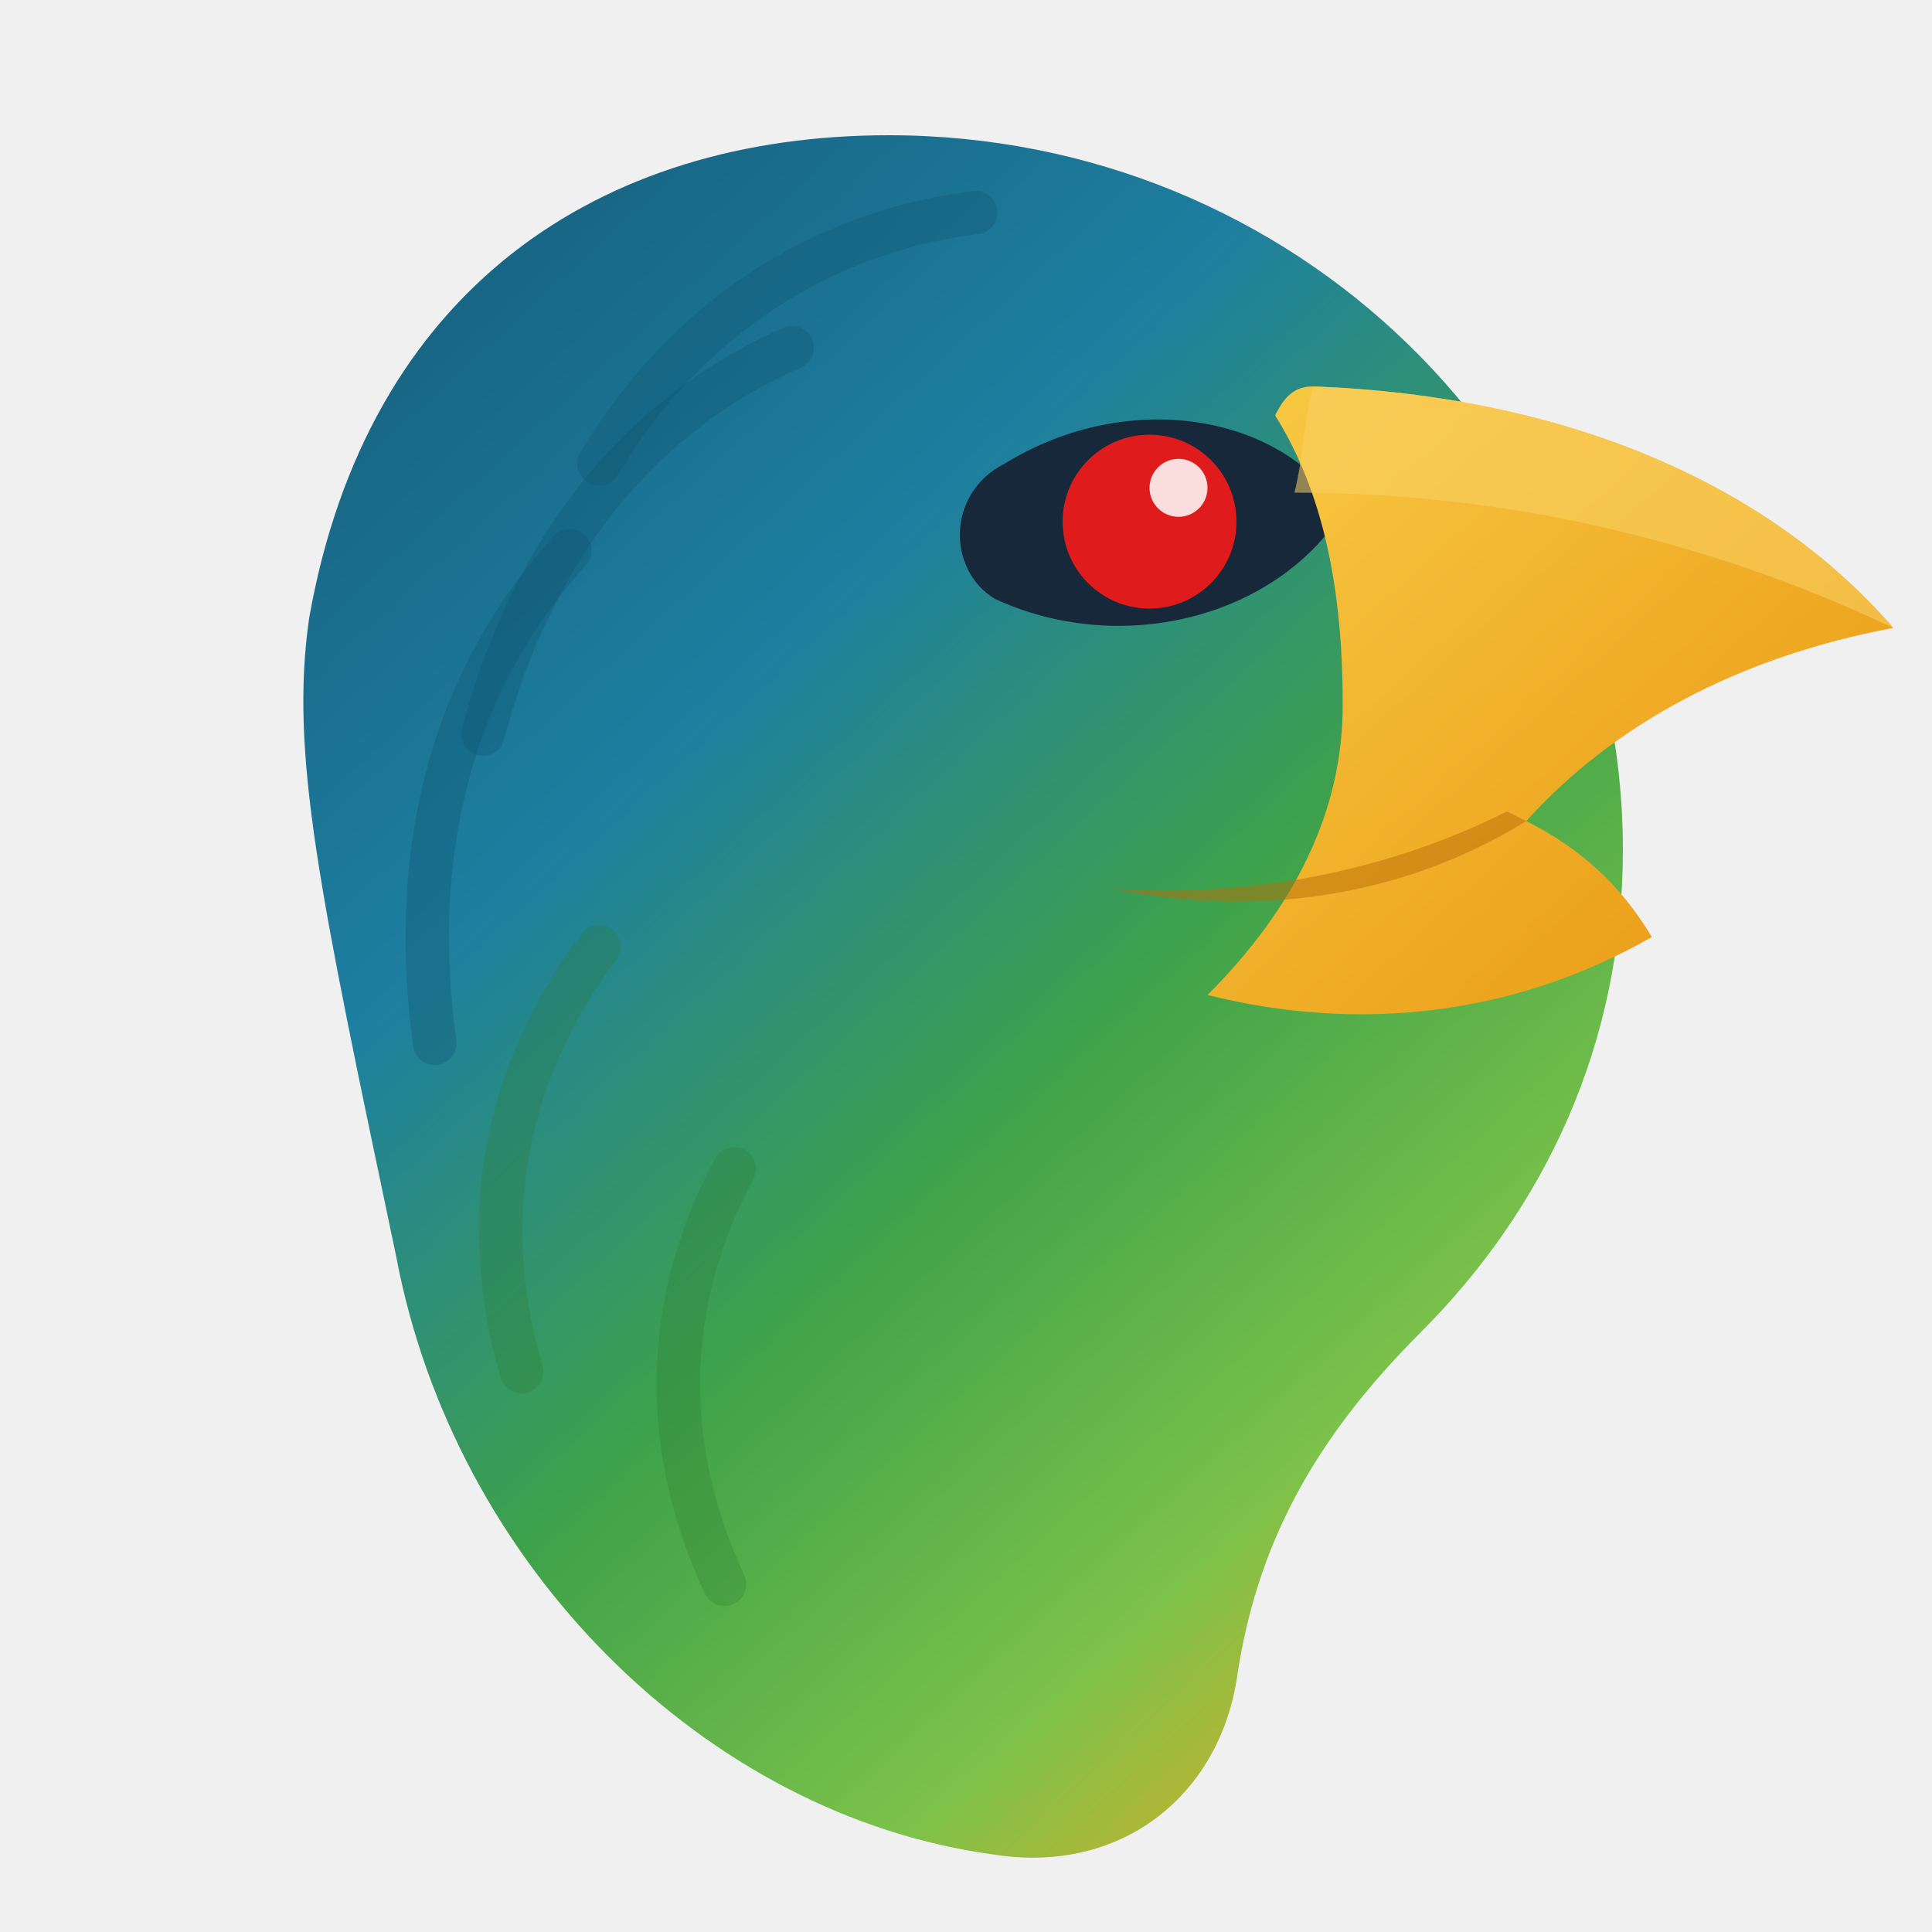
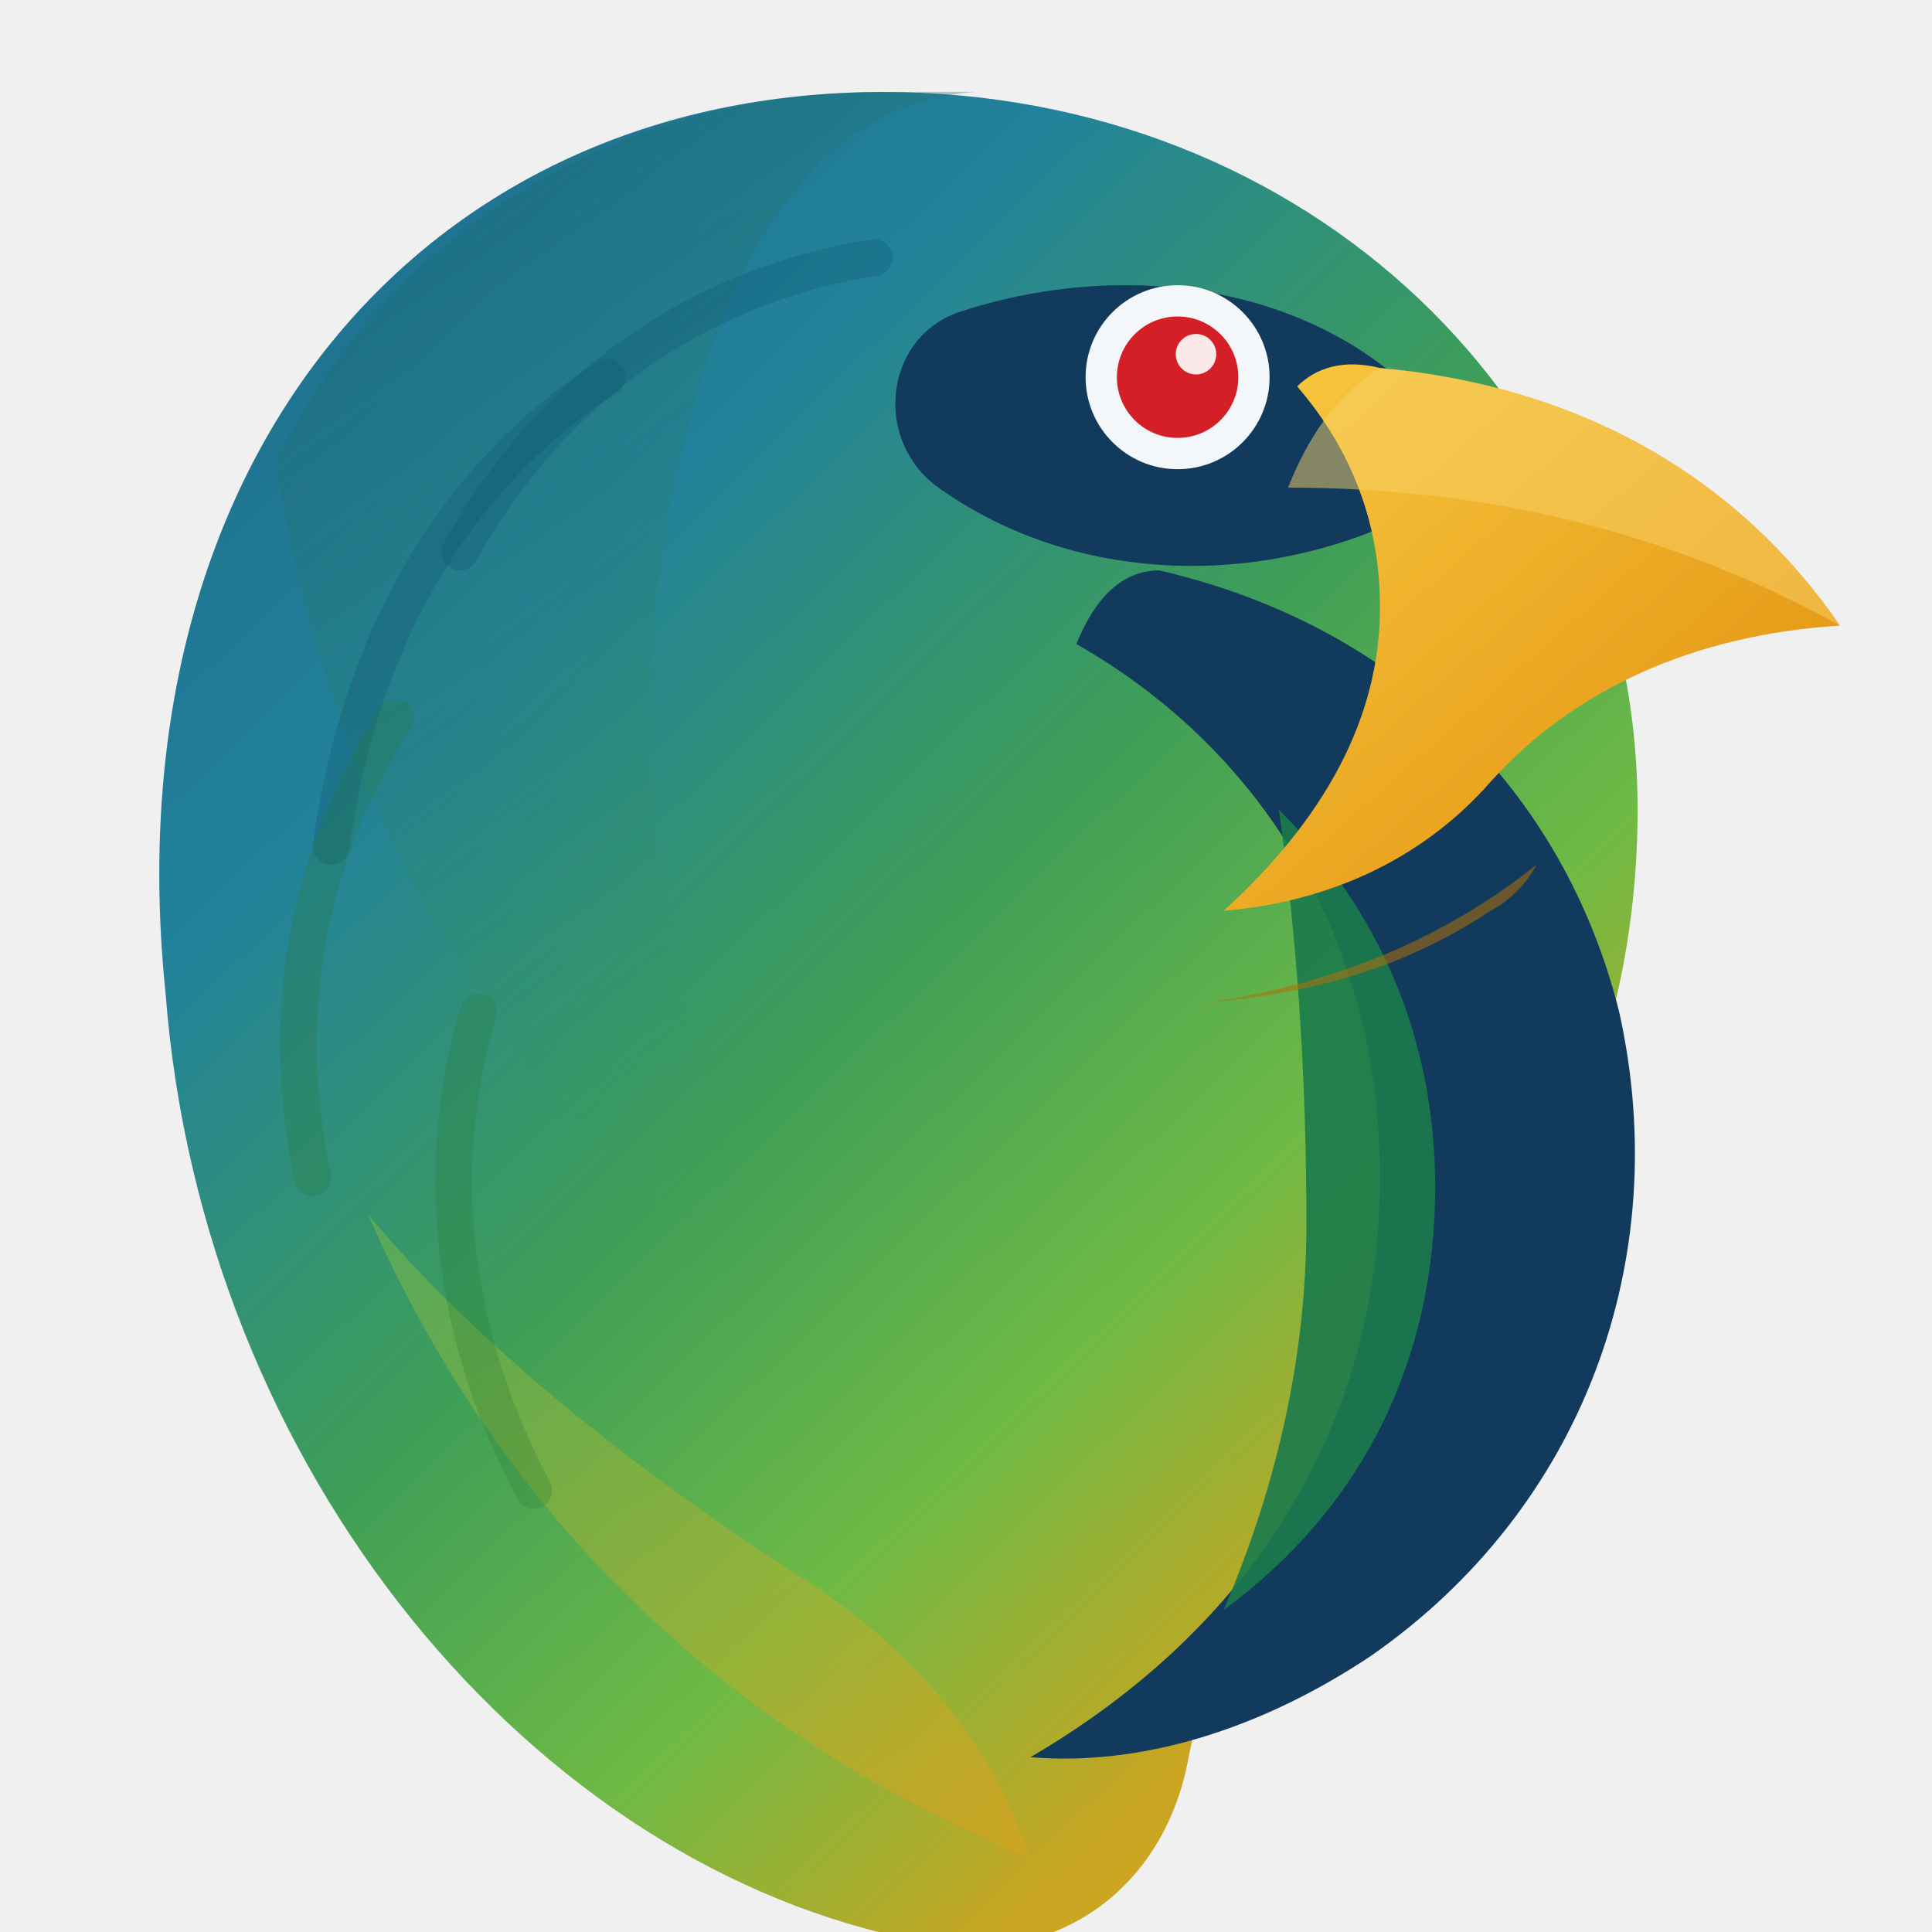
- <svg xmlns="http://www.w3.org/2000/svg" viewBox="0 0 200 200" role="img" aria-label="AKR">
+ <svg xmlns="http://www.w3.org/2000/svg" viewBox="0 0 210 210" role="img" aria-label="AKR">
  <defs>
-     <linearGradient id="akr-plume" x1="0.15" y1="0" x2="0.85" y2="1">
-       <stop offset="0" stop-color="#17607F" />
-       <stop offset="0.30" stop-color="#1E7FA0" />
-       <stop offset="0.56" stop-color="#3FA24A" />
-       <stop offset="0.80" stop-color="#7CC24A" />
-       <stop offset="1" stop-color="#F0A81E" />
+     <linearGradient id="akrPlume" x1="0.12" y1="0.02" x2="0.86" y2="0.98">
+       <stop offset="0" stop-color="#1E6E8C" />
+       <stop offset="0.24" stop-color="#22829B" />
+       <stop offset="0.48" stop-color="#3E9E58" />
+       <stop offset="0.68" stop-color="#6FBA45" />
+       <stop offset="0.86" stop-color="#C9A521" />
+       <stop offset="1" stop-color="#E0A21E" />
    </linearGradient>
-     <linearGradient id="akr-beak" x1="0" y1="0" x2="1" y2="1">
-       <stop offset="0" stop-color="#F9CB45" />
-       <stop offset="1" stop-color="#E8940F" />
+     <linearGradient id="akrSweepA" x1="0" y1="0" x2="0.4" y2="1">
+       <stop offset="0" stop-color="#16607E" />
+       <stop offset="1" stop-color="#3E9E58" stop-opacity="0" />
+     </linearGradient>
+     <linearGradient id="akrSweepB" x1="0" y1="0" x2="0.6" y2="1">
+       <stop offset="0" stop-color="#7FC24A" />
+       <stop offset="1" stop-color="#E0A21E" />
+     </linearGradient>
+     <linearGradient id="akrBeak" x1="0" y1="0" x2="1" y2="1">
+       <stop offset="0" stop-color="#F8C93F" />
+       <stop offset="1" stop-color="#E08C0C" />
    </linearGradient>
  </defs>
-   <path d="M92 14c42 0 76 33 76 74 0 20-8 37-21 50-11 11-17 22-19 36-2 12-12 20-25 18            -30-4-56-30-62-62C33 92 30 78 32 64 38 30 62 14 92 14Z" fill="url(#akr-plume)" />
-   <path d="M118 74c14 4 26 12 33 24-13 2-24 8-31 18-8 11-13 24-14 38-9-10-13-23-12-37            1-18 10-33 24-43Z" fill="#F3F7FA" fill-opacity="0" />
-   <g fill="none" stroke="#0F5570" stroke-opacity=".34" stroke-width="4.5" stroke-linecap="round">
-     <path d="M62 48c9-15 23-24 39-26" />
-     <path d="M50 76c5-19 16-33 32-40" />
-     <path d="M45 108c-3-22 3-39 14-51" />
+   <path d="M96 10c46 0 82 34 82 78 0 24-9 45-25 61-13 13-21 27-24 43-3 14-15 22-29 19            C58 203 22 160 18 108 12 50 46 10 96 10Z" fill="url(#akrPlume)" />
+   <path d="M96 10c-30 0-54 16-66 40 6 40 26 72 58 94-18-34-22-68-12-102 6-20 16-31 30-32Z" fill="url(#akrSweepA)" opacity=".55" />
+   <path d="M40 132c14 32 38 56 72 70-4-12-12-22-24-30-22-14-38-28-48-40Z" fill="url(#akrSweepB)" opacity=".45" />
+   <g fill="none" stroke="#0E5570" stroke-opacity=".30" stroke-width="4" stroke-linecap="round">
+     <path d="M50 60c10-18 26-29 45-32" />
+     <path d="M36 92c3-22 13-40 30-51" />
  </g>
-   <g fill="none" stroke="#2C7A2F" stroke-opacity=".28" stroke-width="4.5" stroke-linecap="round">
-     <path d="M54 142c-5-17-1-32 8-44" />
-     <path d="M75 164c-7-15-6-30 1-43" />
+   <g fill="none" stroke="#2A7A33" stroke-opacity=".26" stroke-width="4" stroke-linecap="round">
+     <path d="M34 128c-4-19 0-36 9-50" />
+     <path d="M58 162c-9-17-11-35-6-52" />
  </g>
-   <path d="M104 48c13-8 29-5 35 5-7 11-23 15-36 9-5-3-5-11 1-14Z" fill="#16283A" />
-   <circle cx="119" cy="54" r="9" fill="#E01B1B" />
-   <circle cx="122" cy="50.5" r="3" fill="#fff" fill-opacity=".85" />
-   <path d="M136 40c26 1 47 10 60 25-16 3-29 10-38 20 6 3 10 7 13 12-14 8-30 10-46 6            9-9 14-19 14-30 0-12-2-22-7-30 1-2 2-3 4-3Z" fill="url(#akr-beak)" />
-   <path d="M158 85c-13 8-28 10-43 7 15 1 29-2 41-8Z" fill="#B86F08" fill-opacity=".5" />
-   <path d="M136 40c26 1 47 10 60 25-19-9-40-14-62-14 1-4 1-8 2-11Z" fill="#F9D264" fill-opacity=".55" />
+   <path d="M126 62c26 6 44 24 50 48 6 27-4 54-27 70-12 8-25 12-37 11 24-14 38-36 38-63            0-25-12-46-33-58 2-5 5-8 9-8Z" fill="#123A5C" />
+   <path d="M139 88c11 11 17 25 17 41 0 19-8 35-23 46 6-14 9-28 9-42 0-16-1-31-3-45Z" fill="#1B7A4B" opacity=".9" />
+   <path d="M104 34c18-6 38-3 50 9 5 5 4 11-3 14-16 7-35 6-49-4-7-5-6-16 2-19Z" fill="#123A5C" />
+   <circle cx="128" cy="41" r="10" fill="#F4F7FA" />
+   <circle cx="128" cy="41" r="6.6" fill="#D51F26" />
+   <circle cx="130" cy="38.5" r="2.2" fill="#fff" fill-opacity=".9" />
+   <path d="M150 40c22 2 39 12 50 28-16 1-29 7-38 17-7 8-17 13-29 14 11-10 17-21 17-33            0-9-3-17-9-24 2-2 5-3 9-2Z" fill="url(#akrBeak)" />
+   <path d="M162 99c-9 6-19 9-31 10 14-2 26-7 36-15-1 2-3 4-5 5Z" fill="#B26F09" fill-opacity=".55" />
+   <path d="M150 40c22 2 39 12 50 28-18-10-38-15-60-15 2-5 5-10 10-13Z" fill="#F8D36B" fill-opacity=".5" />
</svg>
